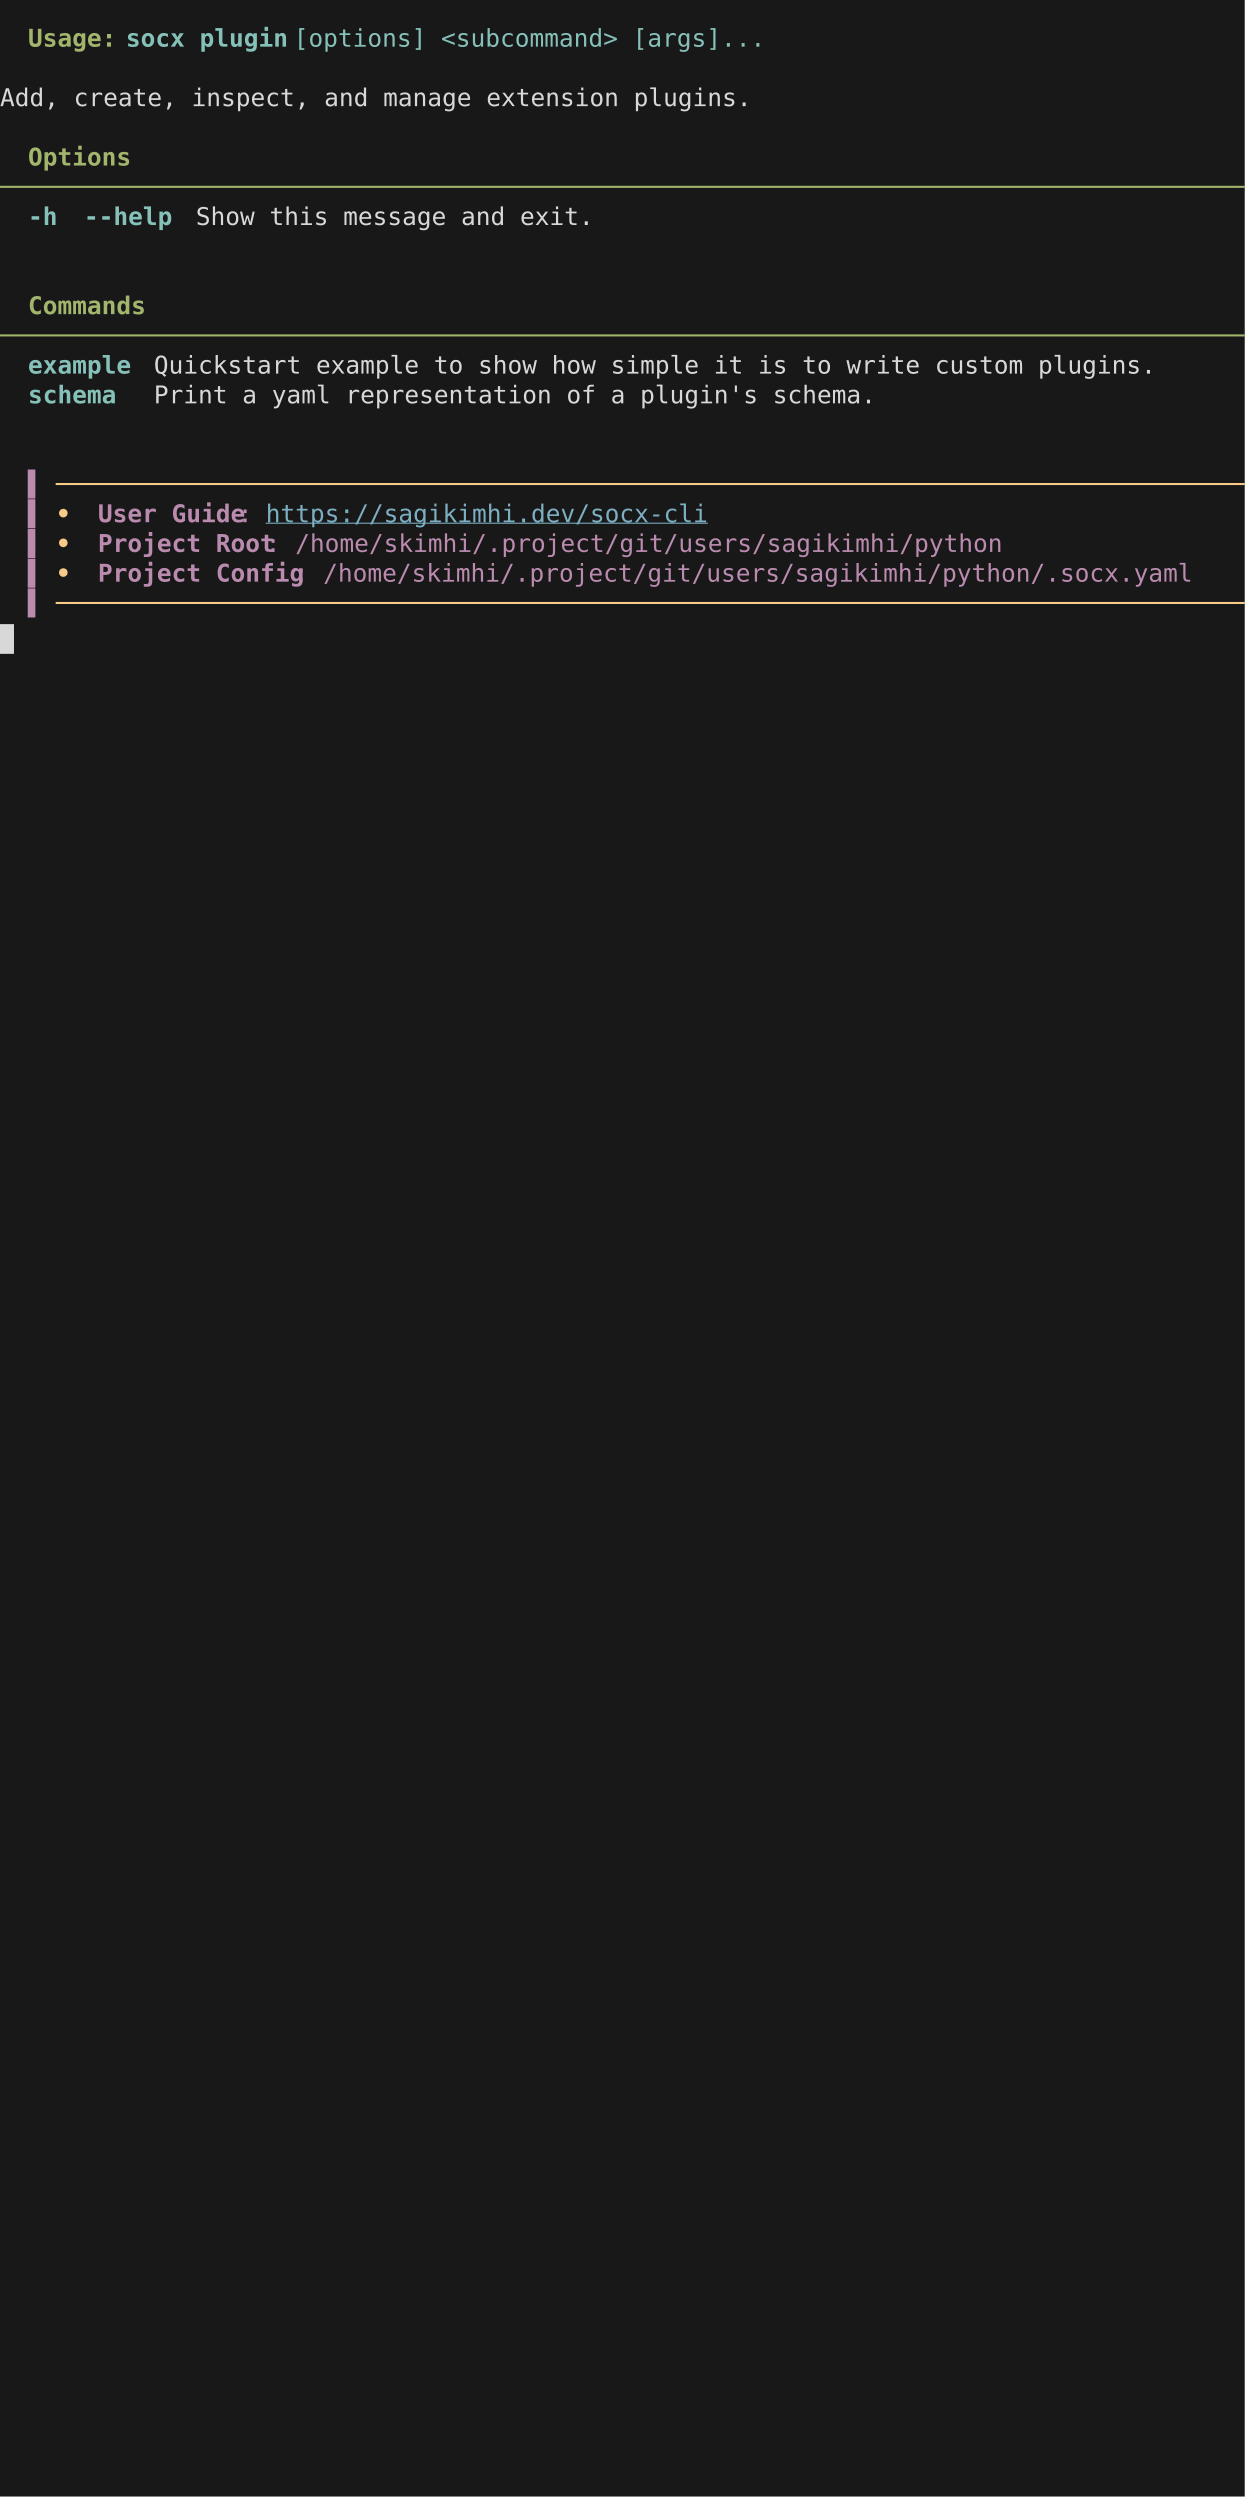
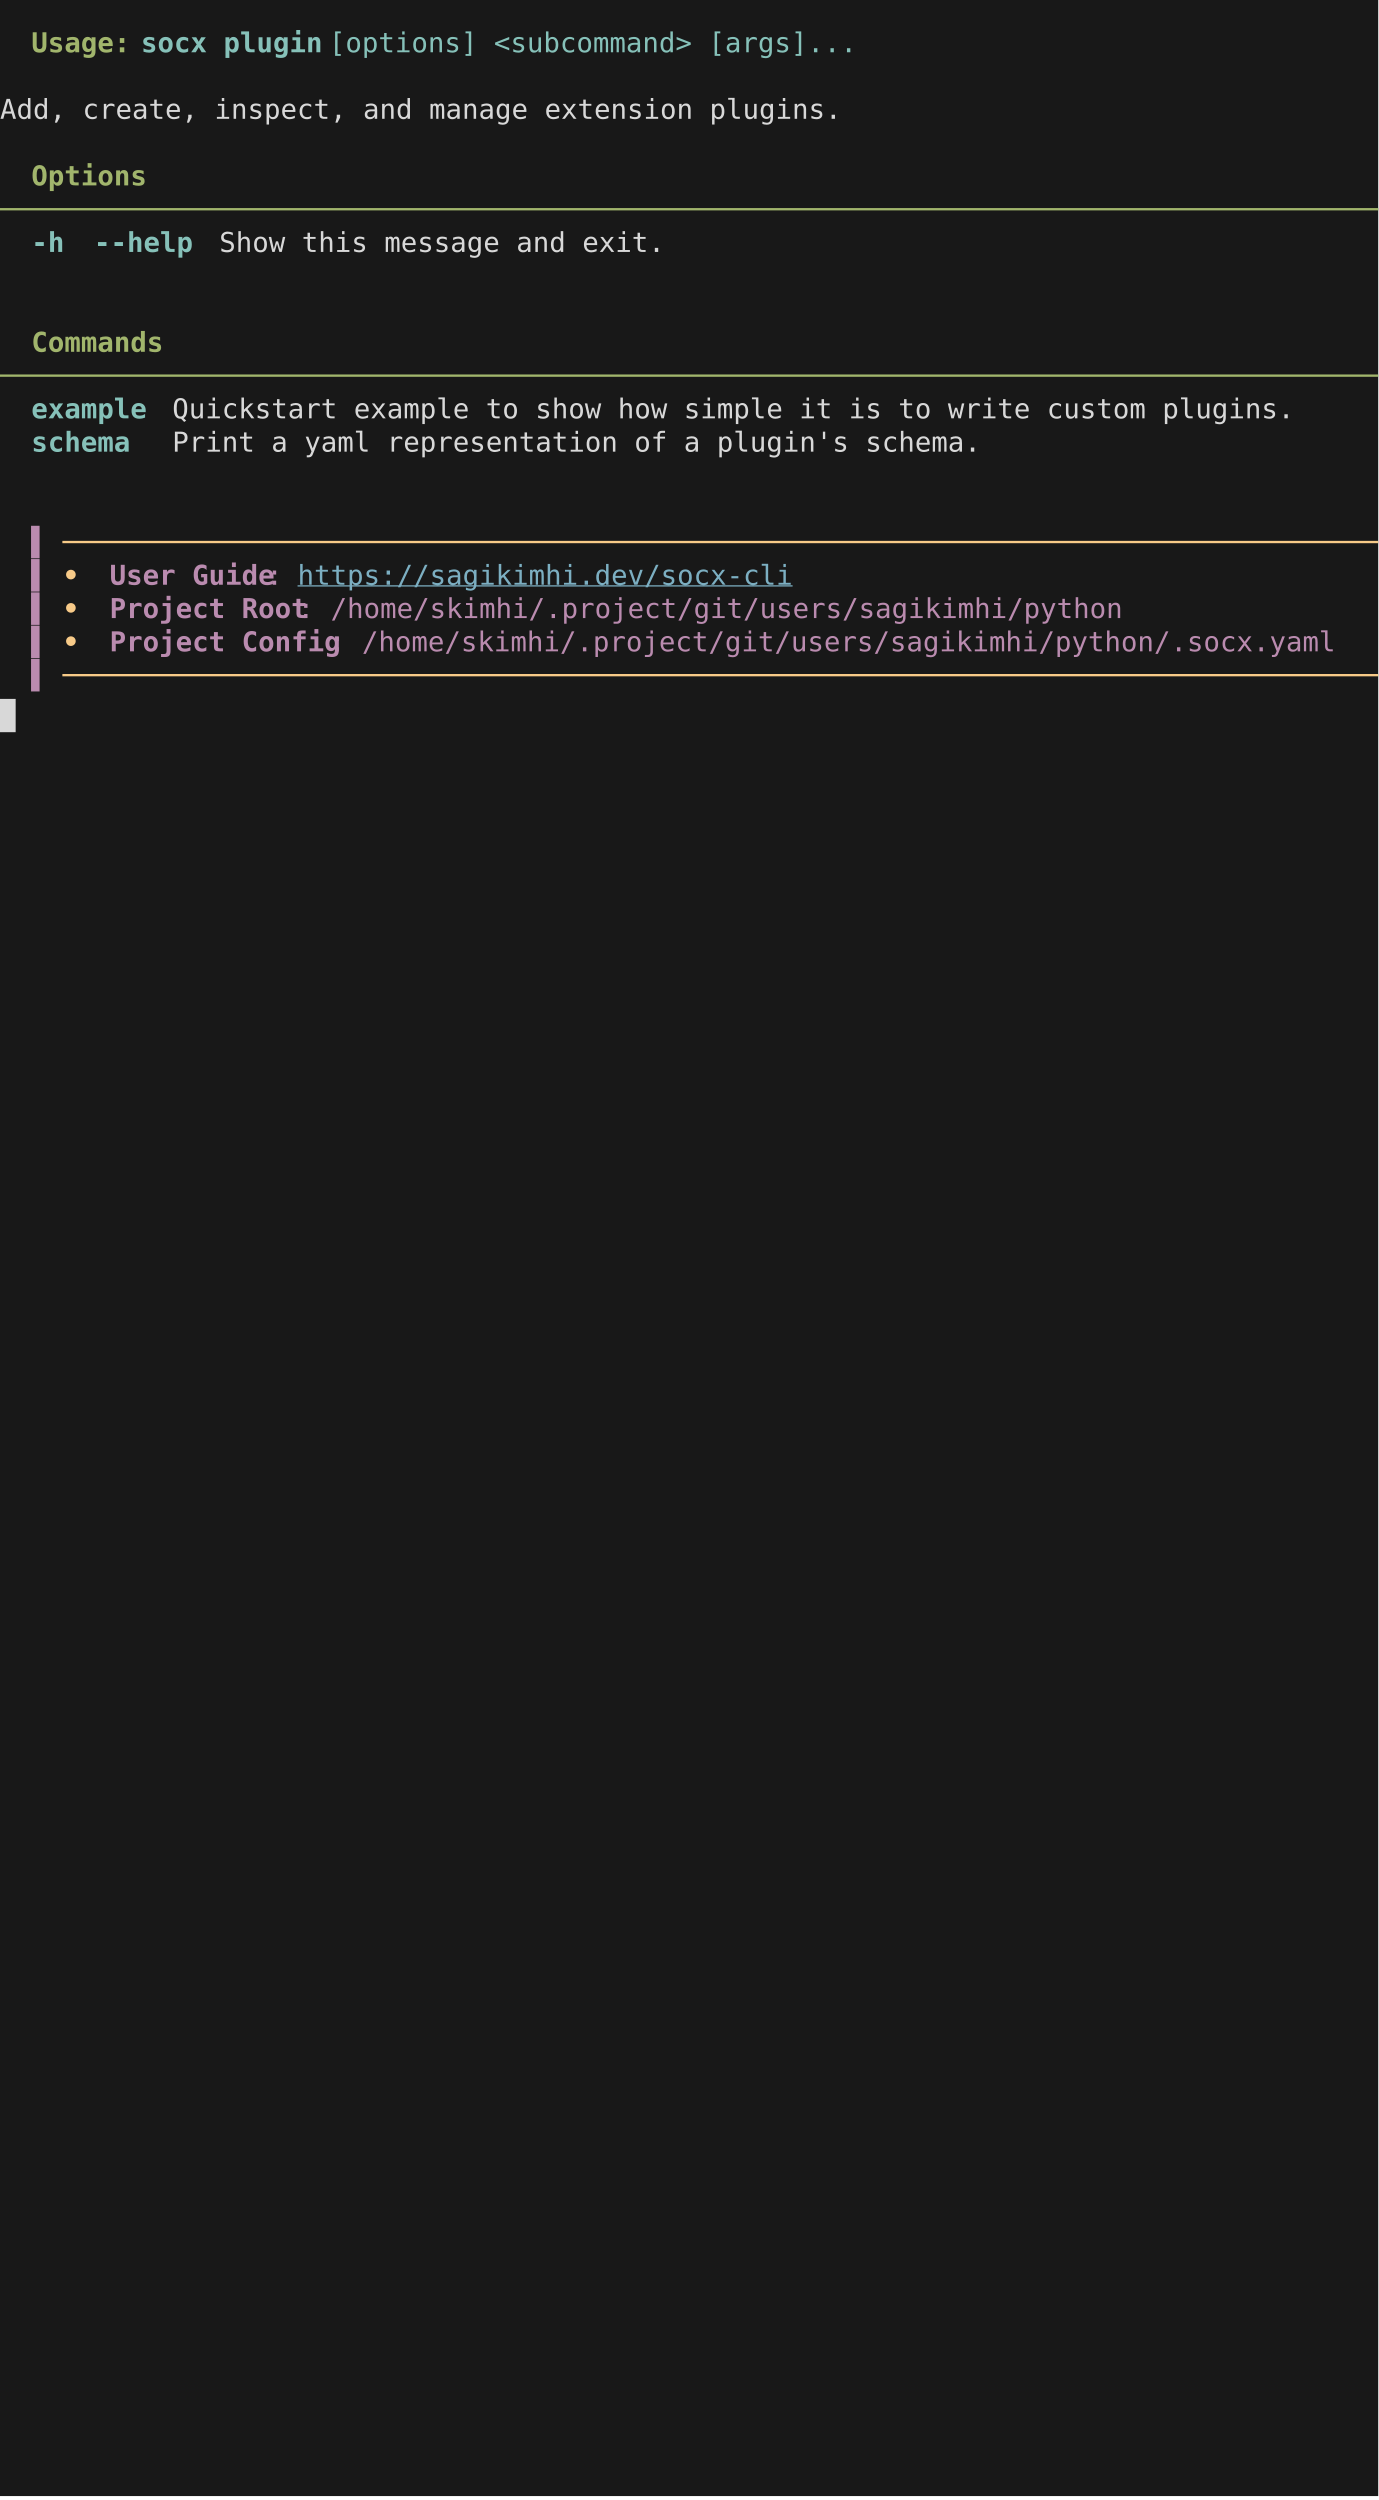
- <svg xmlns="http://www.w3.org/2000/svg" xmlns:ns1="https://github.com/nbedos/termtosvg" xmlns:xlink="http://www.w3.org/1999/xlink" id="terminal" baseProfile="full" viewBox="0 0 712 1430" width="712" version="1.1">
+ <svg xmlns="http://www.w3.org/2000/svg" xmlns:ns1="https://github.com/nbedos/termtosvg" xmlns:xlink="http://www.w3.org/1999/xlink" id="terminal" baseProfile="full" viewBox="0 0 704 1277" width="704" version="1.1">
  <defs>
    <ns1:template_settings>
-       <ns1:screen_geometry columns="89" rows="84" />
+       <ns1:screen_geometry columns="88" rows="75" />
      <ns1:animation type="css" />
    </ns1:template_settings>
    <style type="text/css" id="generated-style">#screen {
                font-family: 'DejaVu Sans Mono', monospace;
                font-style: normal;
                font-size: 14px;
            }

        text {
            dominant-baseline: text-before-edge;
            white-space: pre;
        }

            :root {
                --animation-duration: 1000ms;
            }

            @keyframes roll {
                0.000%{transform:translateY(0px)}
100.000%{transform:translateY(0px)}
            }

            #screen_view {
                animation-duration: 1000ms;
                animation-iteration-count:infinite;
                animation-name:roll;
                animation-timing-function: steps(1,end);
                animation-fill-mode: forwards;
            }
        </style>
    <style type="text/css" id="user-style">
            /* The colors defined below are the default 16 colors used for rendering text of the terminal. Adjust
               them as needed.
               base16-default-dark color theme (source: http://chriskempson.com/projects/base16/) */
            .foreground {fill: #d8d8d8;}
            .background {fill: #181818;}
            .color0 {fill: #181818;}
            .color1 {fill: #ab4642;}
            .color2 {fill: #a1b56c;}
            .color3 {fill: #f7ca88;}
            .color4 {fill: #7cafc2;}
            .color5 {fill: #ba8baf;}
            .color6 {fill: #86c1b9;}
            .color7 {fill: #d8d8d8;}
            .color8 {fill: #585858;}
            .color9 {fill: #ab4642;}
            .color10 {fill: #a1b56C;}
            .color11 {fill: #f7ca88;}
            .color12 {fill: #7cafc2;}
            .color13 {fill: #ba8baf;}
            .color14 {fill: #86c1b9;}
            .color15 {fill: #f8f8f8;}
        </style>
  </defs>
-   <svg id="screen" width="712" height="1428" viewBox="0 0 712 1428" preserveAspectRatio="xMidYMin slice">
+   <svg id="screen" width="704" height="1275" viewBox="0 0 704 1275" preserveAspectRatio="xMidYMin slice">
    <rect class="background" height="100%" width="100%" x="0" y="0" />
    <defs>
      <g id="g1">
-         <text x="0" textLength="712" class="foreground">                                                                                         </text>
+         <text x="0" textLength="704" class="foreground">                                                                                        </text>
      </g>
      <g id="g2">
        <text x="0" textLength="16" class="foreground">  </text>
        <text x="16" textLength="48" font-weight="bold" class="color10">Usage:</text>
        <text x="64" textLength="8" class="foreground"> </text>
        <text x="72" textLength="88" font-weight="bold" class="color14">socx plugin</text>
        <text x="160" textLength="8" class="foreground"> </text>
        <text x="168" textLength="256" class="color6">[options] &lt;subcommand&gt; [args]...</text>
-         <text x="424" textLength="288" class="foreground">                                    </text>
+         <text x="424" textLength="280" class="foreground">                                   </text>
      </g>
      <g id="g3">
-         <text x="0" textLength="712" class="foreground">  Add, create, inspect, and manage extension plugins.                                    </text>
+         <text x="0" textLength="704" class="foreground">  Add, create, inspect, and manage extension plugins.                                   </text>
      </g>
      <g id="g4">
        <text x="0" textLength="16" class="color2">  </text>
        <text x="16" textLength="56" font-weight="bold" class="color10">Options</text>
-         <text x="72" textLength="640" class="color2">                                                                                </text>
+         <text x="72" textLength="632" class="color2">                                                                               </text>
      </g>
      <g id="g5">
-         <text x="0" textLength="712" class="color2">  ─────────────────────────────────────────────────────────────────────────────────────  </text>
+         <text x="0" textLength="704" class="color2">  ────────────────────────────────────────────────────────────────────────────────────  </text>
      </g>
      <g id="g6">
        <text x="0" textLength="16" class="color2">  </text>
        <text x="16" textLength="16" font-weight="bold" class="color14">-h</text>
        <text x="32" textLength="8" class="foreground"> </text>
        <text x="40" textLength="8" class="color2"> </text>
        <text x="48" textLength="48" font-weight="bold" class="color14">--help</text>
        <text x="96" textLength="8" class="foreground"> </text>
        <text x="104" textLength="8" class="color2"> </text>
-         <text x="112" textLength="584" class="foreground">Show this message and exit.                                              </text>
-         <text x="696" textLength="16" class="color2">  </text>
+         <text x="112" textLength="576" class="foreground">Show this message and exit.                                             </text>
+         <text x="688" textLength="16" class="color2">  </text>
      </g>
      <g id="g7">
-         <text x="0" textLength="712" class="color2">                                                                                         </text>
+         <text x="0" textLength="704" class="color2">                                                                                        </text>
      </g>
      <g id="g8">
        <text x="0" textLength="16" class="color2">  </text>
        <text x="16" textLength="64" font-weight="bold" class="color10">Commands</text>
-         <text x="80" textLength="632" class="color2">                                                                               </text>
+         <text x="80" textLength="624" class="color2">                                                                              </text>
      </g>
      <g id="g9">
        <text x="0" textLength="16" class="color2">  </text>
        <text x="16" textLength="64" font-weight="bold" class="color14">example </text>
        <text x="80" textLength="8" class="color2"> </text>
-         <text x="88" textLength="608" class="foreground"> Quickstart example to show how simple it is to write custom plugins.       </text>
-         <text x="696" textLength="16" class="color2">  </text>
+         <text x="88" textLength="600" class="foreground"> Quickstart example to show how simple it is to write custom plugins.      </text>
+         <text x="688" textLength="16" class="color2">  </text>
      </g>
      <g id="g10">
        <text x="0" textLength="16" class="color2">  </text>
        <text x="16" textLength="64" font-weight="bold" class="color14">schema  </text>
        <text x="80" textLength="8" class="color2"> </text>
-         <text x="88" textLength="608" class="foreground"> Print a yaml representation of a plugin's schema.                          </text>
-         <text x="696" textLength="16" class="color2">  </text>
+         <text x="88" textLength="600" class="foreground"> Print a yaml representation of a plugin's schema.                         </text>
+         <text x="688" textLength="16" class="color2">  </text>
      </g>
      <g id="g11">
        <text x="0" textLength="16" class="foreground">  </text>
        <text x="16" textLength="16" class="color5">▌ </text>
-         <text x="32" textLength="648" class="color3">─────────────────────────────────────────────────────────────────────────────────</text>
-         <text x="680" textLength="32" class="foreground">    </text>
+         <text x="32" textLength="640" class="color3">────────────────────────────────────────────────────────────────────────────────</text>
+         <text x="672" textLength="32" class="foreground">    </text>
      </g>
      <g id="g12">
        <text x="0" textLength="16" class="foreground">  </text>
        <text x="16" textLength="16" class="color5">▌ </text>
        <text x="32" textLength="24" font-weight="bold" class="color11"> • </text>
        <text x="56" textLength="80" font-weight="bold" class="color13">User Guide</text>
        <text x="136" textLength="16" class="color5">: </text>
        <text x="152" textLength="240" text-decoration="underline" class="color4">https://sagikimhi.dev/socx-cli</text>
-         <text x="392" textLength="288" class="color5">                                    </text>
-         <text x="680" textLength="32" class="foreground">    </text>
+         <text x="392" textLength="280" class="color5">                                   </text>
+         <text x="672" textLength="32" class="foreground">    </text>
      </g>
      <g id="g13">
        <text x="0" textLength="16" class="foreground">  </text>
        <text x="16" textLength="16" class="color5">▌ </text>
        <text x="32" textLength="24" font-weight="bold" class="color11"> • </text>
        <text x="56" textLength="96" font-weight="bold" class="color13">Project Root</text>
-         <text x="152" textLength="528" class="color5">: /home/skimhi/.project/git/users/sagikimhi/python                </text>
-         <text x="680" textLength="32" class="foreground">    </text>
+         <text x="152" textLength="520" class="color5">: /home/skimhi/.project/git/users/sagikimhi/python               </text>
+         <text x="672" textLength="32" class="foreground">    </text>
      </g>
      <g id="g14">
        <text x="0" textLength="16" class="foreground">  </text>
        <text x="16" textLength="16" class="color5">▌ </text>
        <text x="32" textLength="24" font-weight="bold" class="color11"> • </text>
        <text x="56" textLength="112" font-weight="bold" class="color13">Project Config</text>
-         <text x="168" textLength="512" class="color5">: /home/skimhi/.project/git/users/sagikimhi/python/.socx.yaml   </text>
-         <text x="680" textLength="32" class="foreground">    </text>
+         <text x="168" textLength="504" class="color5">: /home/skimhi/.project/git/users/sagikimhi/python/.socx.yaml  </text>
+         <text x="672" textLength="32" class="foreground">    </text>
      </g>
      <g id="g15">
        <text x="0" textLength="8" class="background"> </text>
      </g>
    </defs>
    <g id="screen_view">
      <g>
        <use xlink:href="#g1" y="0" />
        <use xlink:href="#g2" y="17" />
        <use xlink:href="#g1" y="34" />
        <use xlink:href="#g3" y="51" />
        <use xlink:href="#g1" y="68" />
        <use xlink:href="#g4" y="85" />
        <use xlink:href="#g5" y="102" />
        <use xlink:href="#g6" y="119" />
        <use xlink:href="#g7" y="136" />
        <use xlink:href="#g7" y="153" />
        <use xlink:href="#g8" y="170" />
        <use xlink:href="#g5" y="187" />
        <use xlink:href="#g9" y="204" />
        <use xlink:href="#g10" y="221" />
        <use xlink:href="#g7" y="238" />
        <use xlink:href="#g7" y="255" />
        <use xlink:href="#g11" y="272" />
        <use xlink:href="#g12" y="289" />
        <use xlink:href="#g13" y="306" />
        <use xlink:href="#g14" y="323" />
        <use xlink:href="#g11" y="340" />
        <rect x="0" y="357" width="8" height="17" class="foreground" />
        <use xlink:href="#g15" y="357" />
      </g>
    </g>
  </svg>
</svg>
